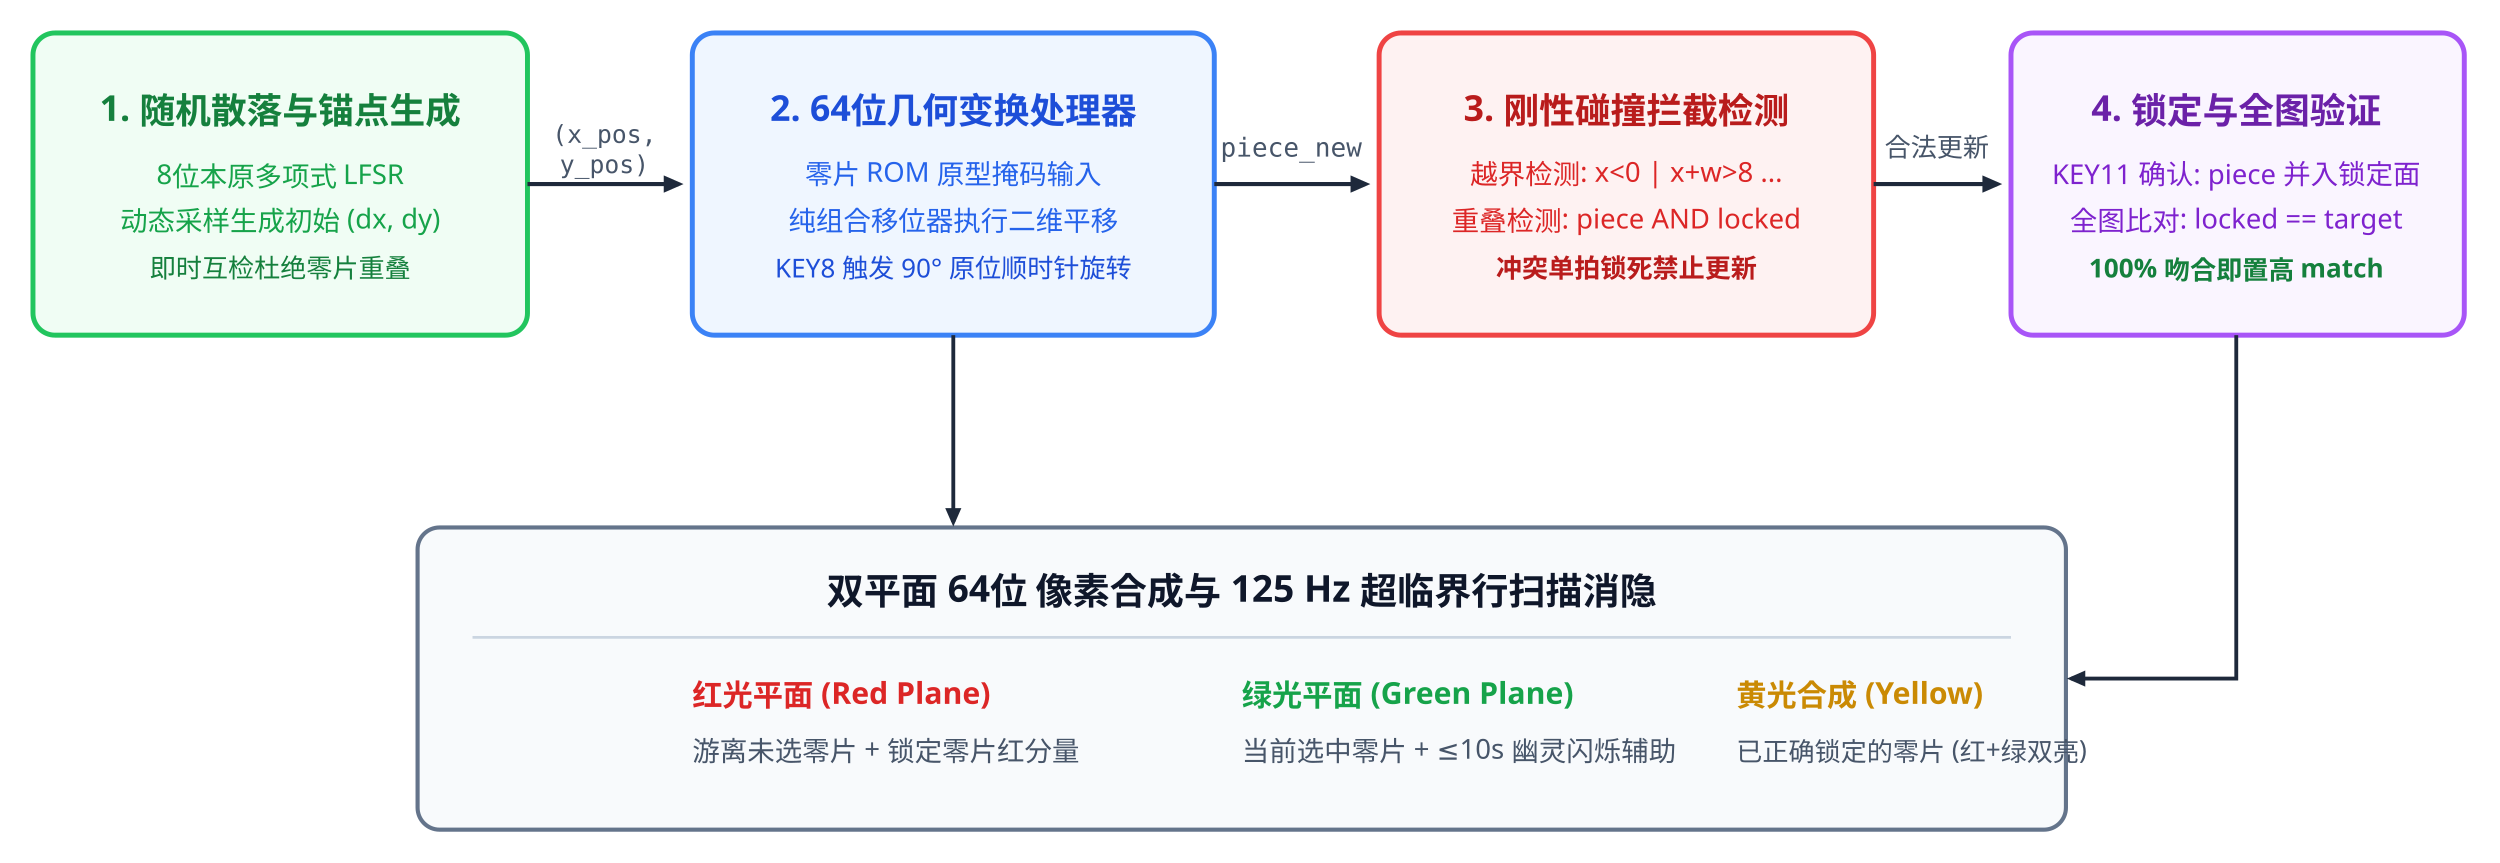
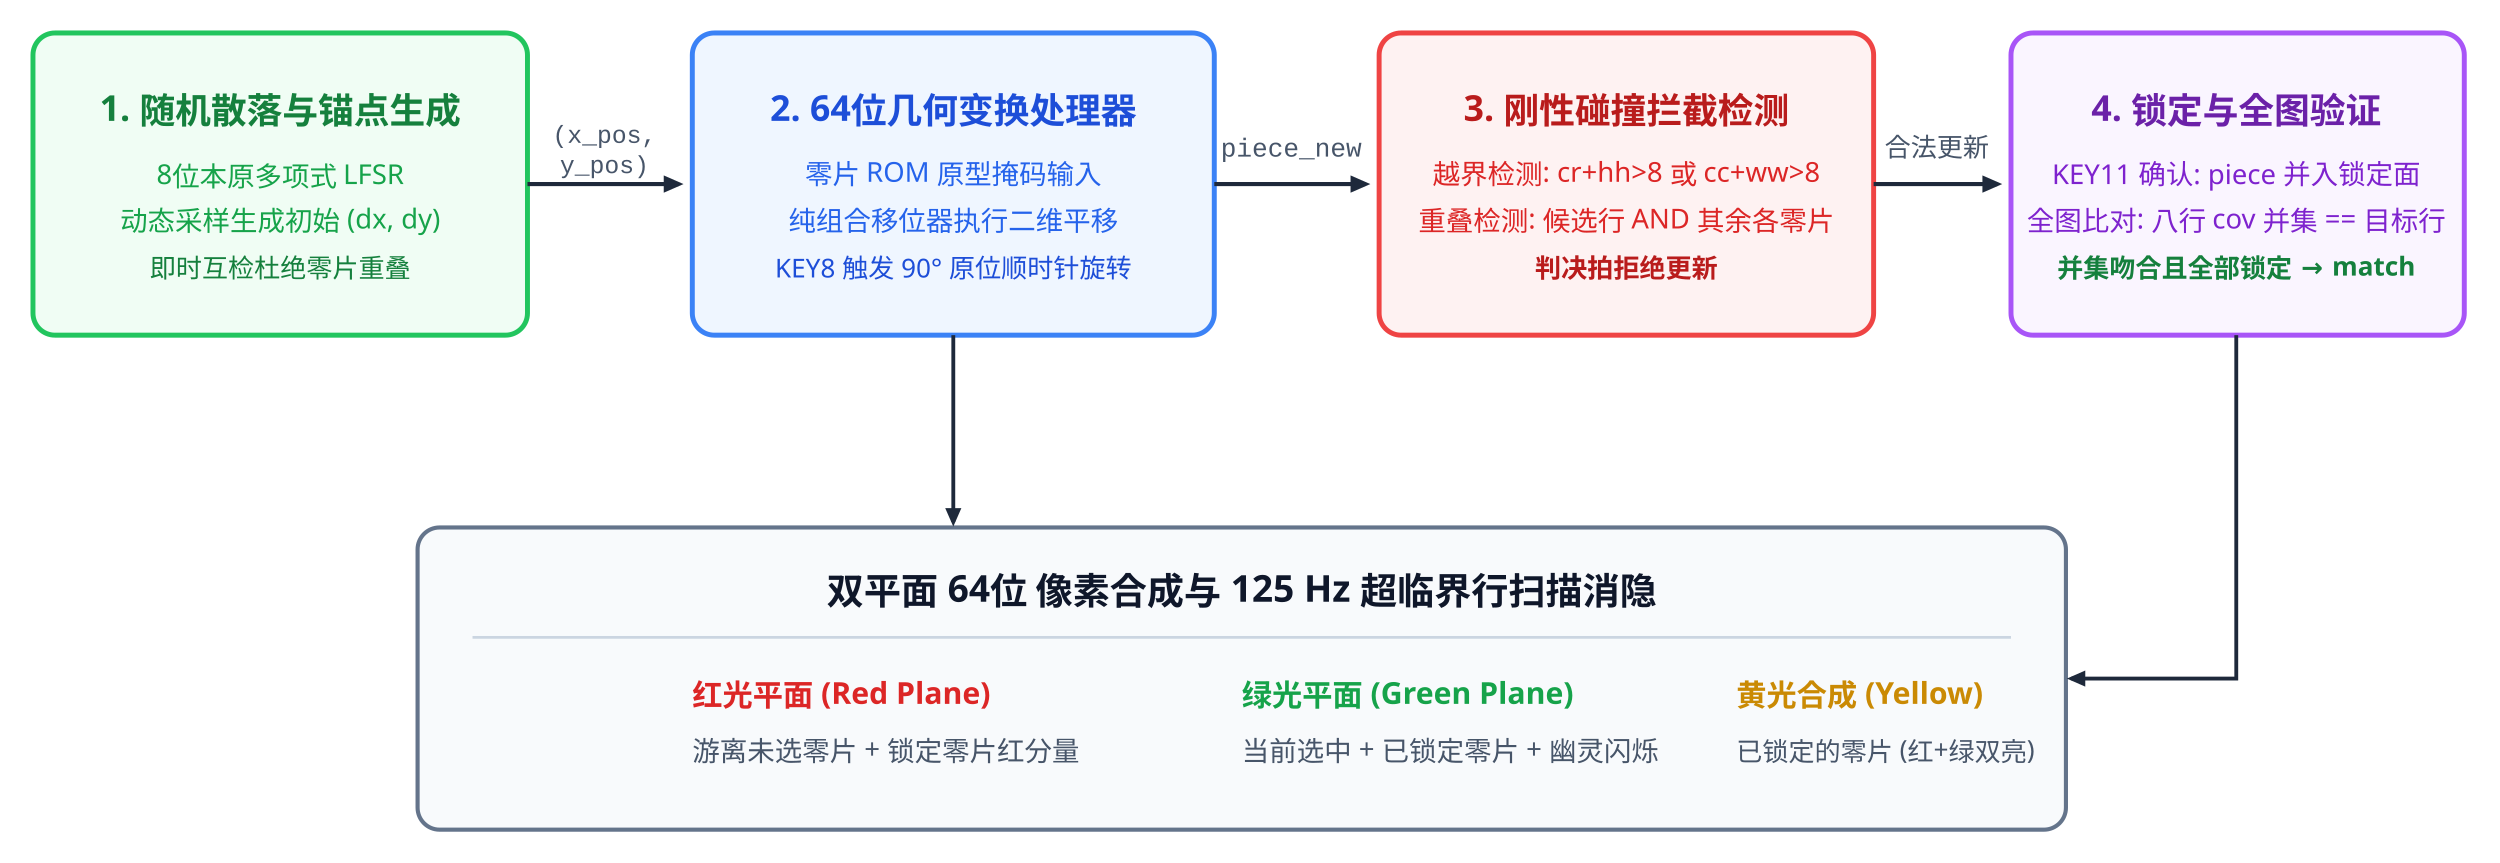
- <svg xmlns="http://www.w3.org/2000/svg" viewBox="28 48 910 314" width="910" height="314" font-family="Hiragino Sans GB, PingFang SC, Noto Sans SC, Microsoft YaHei, sans-serif">
+ <svg xmlns="http://www.w3.org/2000/svg" viewBox="28 48 910 314" width="910" height="314" font-family="Microsoft YaHei, SimSun, sans-serif">
  <defs>
    <marker id="arrow" viewBox="0 0 10 10" refX="6" refY="5" markerWidth="6" markerHeight="6" orient="auto-start-reverse">
      <path d="M 0 1.5 L 8 5 L 0 8.5 z" fill="#1e293b" />
    </marker>
  </defs>
  <rect width="950" height="400" fill="#ffffff" />
  <rect x="40" y="60" width="180" height="110" rx="8" fill="#f0fdf4" stroke="#22c55e" stroke-width="1.8" />
  <text x="130" y="92" font-size="13" font-weight="bold" fill="#15803d" text-anchor="middle">1. 随机散落与锚点生成</text>
  <text x="130" y="115" font-size="10" fill="#16a34a" text-anchor="middle">8位本原多项式 LFSR</text>
  <text x="130" y="132" font-size="10" fill="#16a34a" text-anchor="middle">动态采样生成初始 (dx, dy)</text>
  <text x="130" y="149" font-size="9.5" fill="#15803d" text-anchor="middle">即时互检杜绝零片重叠</text>
  <line x1="220" y1="115" x2="275" y2="115" stroke="#1e293b" stroke-width="1.5" marker-end="url(#arrow)" />
-   <text x="248" y="100" font-size="9" font-family="monospace" fill="#475569" text-anchor="middle">(x_pos,</text>
-   <text x="248" y="111" font-size="9" font-family="monospace" fill="#475569" text-anchor="middle">y_pos)</text>
+   <text x="248" y="100" font-size="9" font-family="Consolas, Courier New, monospace" fill="#475569" text-anchor="middle">(x_pos,</text>
+   <text x="248" y="111" font-size="9" font-family="Consolas, Courier New, monospace" fill="#475569" text-anchor="middle">y_pos)</text>
  <rect x="280" y="60" width="190" height="110" rx="8" fill="#eff6ff" stroke="#3b82f6" stroke-width="1.8" />
  <text x="375" y="92" font-size="13" font-weight="bold" fill="#1d4ed8" text-anchor="middle">2. 64位几何变换处理器</text>
  <text x="375" y="115" font-size="10" fill="#2563eb" text-anchor="middle">零片 ROM 原型掩码输入</text>
  <text x="375" y="132" font-size="10" fill="#2563eb" text-anchor="middle">纯组合移位器执行二维平移</text>
  <text x="375" y="149" font-size="9.5" fill="#1d4ed8" text-anchor="middle">KEY8 触发 90° 原位顺时针旋转</text>
  <line x1="470" y1="115" x2="525" y2="115" stroke="#1e293b" stroke-width="1.5" marker-end="url(#arrow)" />
-   <text x="498" y="105" font-size="9.5" font-family="monospace" fill="#475569" text-anchor="middle">piece_new</text>
+   <text x="498" y="105" font-size="9.5" font-family="Consolas, Courier New, monospace" fill="#475569" text-anchor="middle">piece_new</text>
  <rect x="530" y="60" width="180" height="110" rx="8" fill="#fef2f2" stroke="#ef4444" stroke-width="1.8" />
  <text x="620" y="92" font-size="13" font-weight="bold" fill="#b91c1c" text-anchor="middle">3. 刚性碰撞拦截检测</text>
-   <text x="620" y="115" font-size="10" fill="#dc2626" text-anchor="middle">越界检测: x&lt;0 | x+w&gt;8 ...</text>
-   <text x="620" y="132" font-size="10" fill="#dc2626" text-anchor="middle">重叠检测: piece AND locked</text>
-   <text x="620" y="149" font-size="9.5" font-weight="bold" fill="#b91c1c" text-anchor="middle">冲突单拍锁死禁止更新</text>
+   <text x="620" y="115" font-size="10" fill="#dc2626" text-anchor="middle">越界检测: cr+hh&gt;8 或 cc+ww&gt;8</text>
+   <text x="620" y="132" font-size="10" fill="#dc2626" text-anchor="middle">重叠检测: 候选行 AND 其余各零片</text>
+   <text x="620" y="149" font-size="9.5" font-weight="bold" fill="#b91c1c" text-anchor="middle">判决拍拒绝更新</text>
  <line x1="710" y1="115" x2="755" y2="115" stroke="#1e293b" stroke-width="1.5" marker-end="url(#arrow)" />
-   <text x="733" y="105" font-size="9.5" font-family="monospace" fill="#475569" text-anchor="middle">合法更新</text>
+   <text x="733" y="105" font-size="9.5" font-family="Consolas, Courier New, monospace" fill="#475569" text-anchor="middle">合法更新</text>
  <rect x="760" y="60" width="165" height="110" rx="8" fill="#faf5ff" stroke="#a855f7" stroke-width="1.8" />
  <text x="842" y="92" font-size="13" font-weight="bold" fill="#6b21a8" text-anchor="middle">4. 锁定与全图验证</text>
  <text x="842" y="115" font-size="10" fill="#7e22ce" text-anchor="middle">KEY11 确认: piece 并入锁定面</text>
-   <text x="842" y="132" font-size="10" fill="#7e22ce" text-anchor="middle">全图比对: locked == target</text>
-   <text x="842" y="149" font-size="9.5" font-weight="bold" fill="#15803d" text-anchor="middle">100% 吻合即置高 match</text>
+   <text x="842" y="132" font-size="10" fill="#7e22ce" text-anchor="middle">全图比对: 八行 cov 并集 == 目标行</text>
+   <text x="842" y="149" font-size="9.5" font-weight="bold" fill="#15803d" text-anchor="middle">并集吻合且全部锁定 → match</text>
  <rect x="180" y="240" width="600" height="110" rx="8" fill="#f8fafc" stroke="#64748b" stroke-width="1.5" />
  <text x="480" y="268" font-size="13.5" font-weight="bold" fill="#0f172a" text-anchor="middle">双平面 64位 像素合成与 125 Hz 超临界行扫描消隐</text>
  <line x1="200" y1="280" x2="760" y2="280" stroke="#cbd5e1" stroke-width="1" />
  <text x="280" y="305" font-size="11" font-weight="bold" fill="#dc2626">红光平面 (Red Plane)</text>
  <text x="280" y="325" font-size="10" fill="#475569">游离未选零片 + 锁定零片红分量</text>
  <text x="480" y="305" font-size="11" font-weight="bold" fill="#16a34a">绿光平面 (Green Plane)</text>
-   <text x="480" y="325" font-size="10" fill="#475569">当前选中零片 + ≤10s 幽灵闪烁辅助</text>
+   <text x="480" y="325" font-size="10" fill="#475569">当前选中 + 已锁定零片 + 幽灵闪烁</text>
  <text x="660" y="305" font-size="11" font-weight="bold" fill="#ca8a04">黄光合成 (Yellow)</text>
-   <text x="660" y="325" font-size="9.5" fill="#475569">已正确锁定的零片 (红+绿双亮)</text>
+   <text x="660" y="325" font-size="9.5" fill="#475569">已锁定的零片 (红+绿双亮)</text>
  <path d="M 842 170 L 842 295 L 782 295" fill="none" stroke="#1e293b" stroke-width="1.4" marker-end="url(#arrow)" />
  <path d="M 375 170 L 375 238" fill="none" stroke="#1e293b" stroke-width="1.4" marker-end="url(#arrow)" />
</svg>
